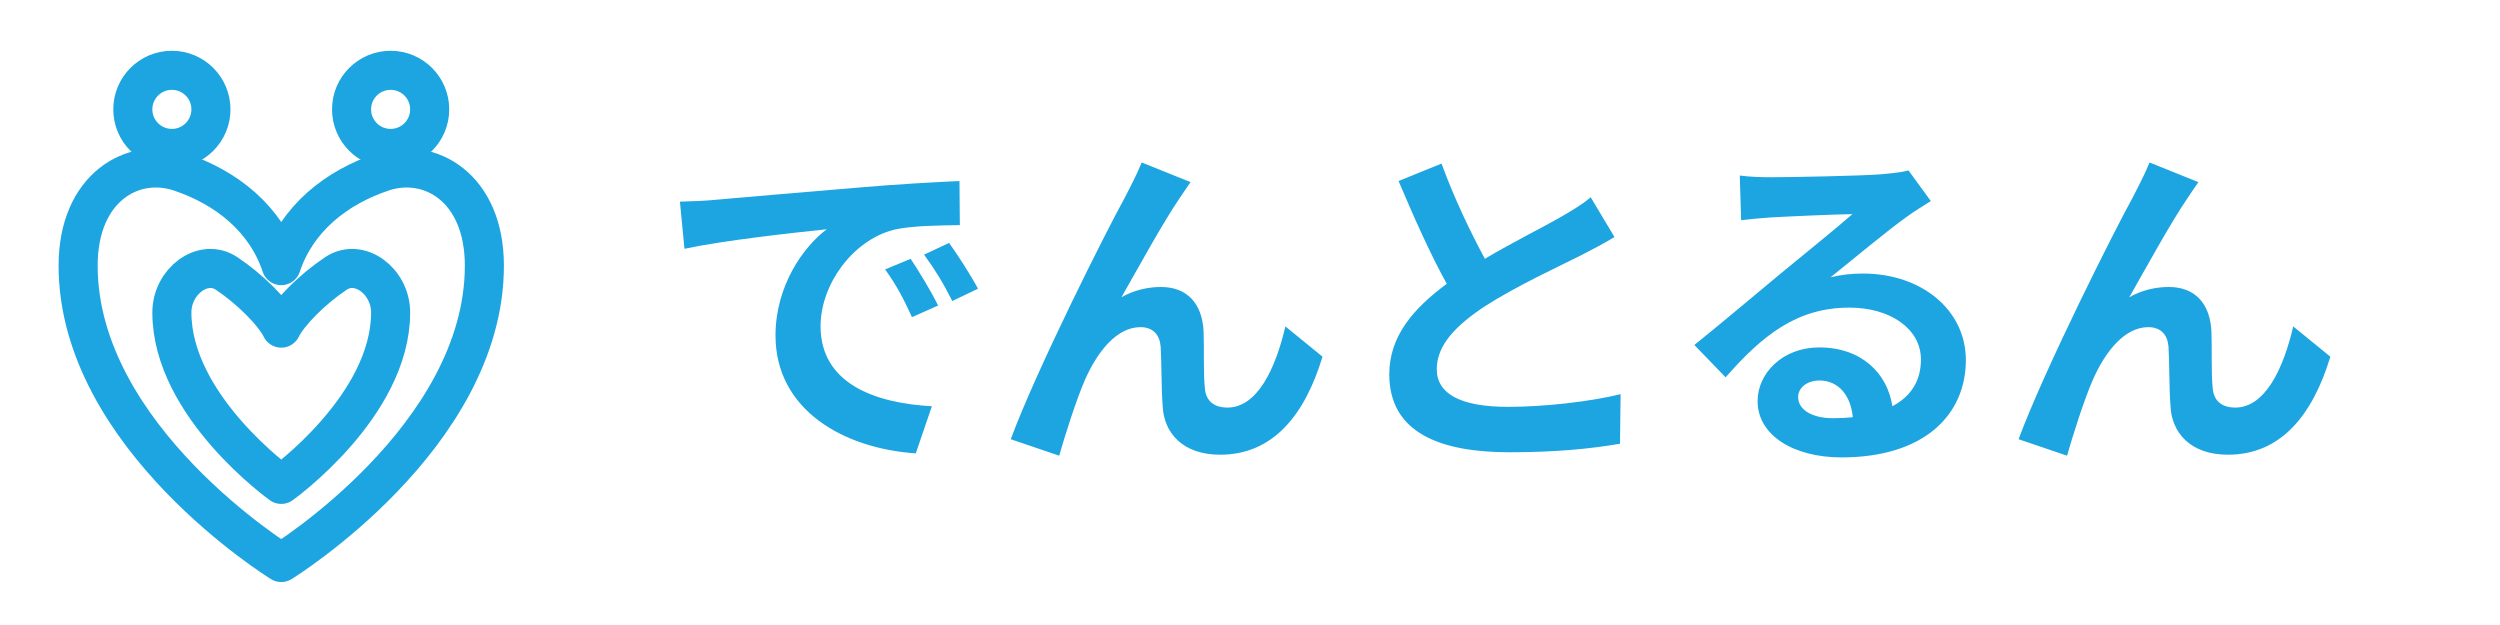
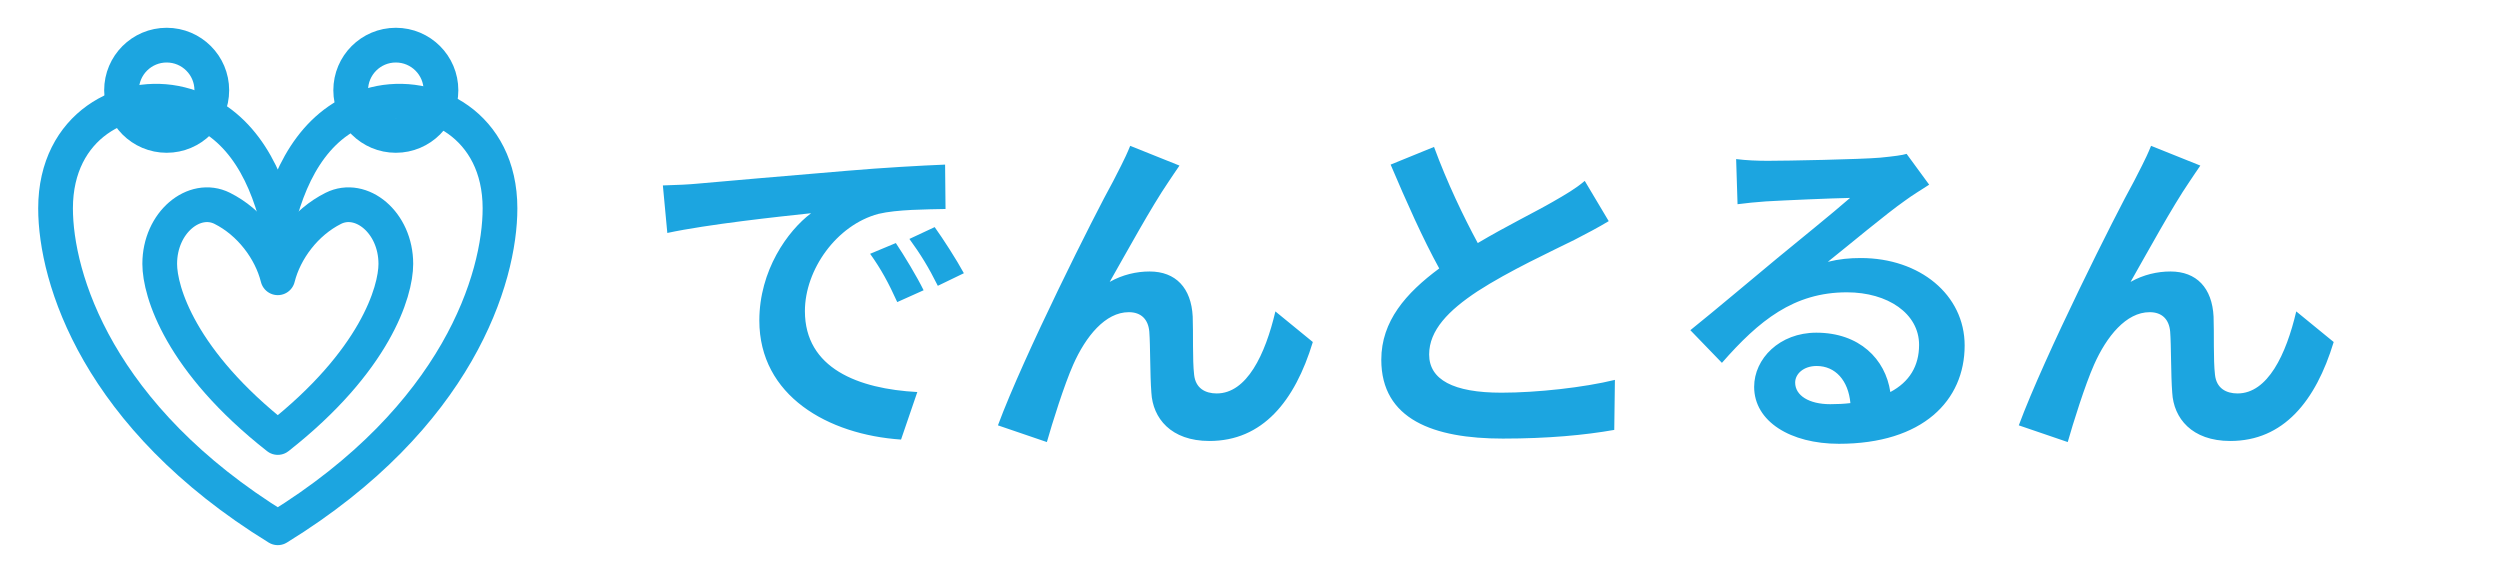
- <svg xmlns="http://www.w3.org/2000/svg" viewBox="0 0 320 80" aria-label="でんとるん">
-   <g fill="none" stroke="#1ca5e0" stroke-width="5" stroke-linecap="round" stroke-linejoin="round">
-     <circle cx="22" cy="14" r="5" />
-     <circle cx="50" cy="14" r="5" />
-     <path d="M36 72              C 36 72, 10 56, 10 34              C 10 24, 17 20, 23 22              C 29 24, 34 28, 36 34              C 38 28, 43 24, 49 22              C 55 20, 62 24, 62 34              C 62 56, 36 72, 36 72 Z" />
-     <path d="M36 62              C 36 62, 22 52, 22 40              C 22 36, 26 33, 29 35              C 32 37, 35 40, 36 42              C 37 40, 40 37, 43 35              C 46 33, 50 36, 50 40              C 50 52, 36 62, 36 62 Z" />
+ <svg xmlns="http://www.w3.org/2000/svg" viewBox="0 0 360 82" aria-label="でんとるん">
+   <g fill="none" stroke="#1ca5e0" stroke-linecap="round" stroke-linejoin="round">
+     <circle cx="24" cy="13" r="6.5" stroke-width="5" />
+     <circle cx="57" cy="13" r="6.5" stroke-width="5" />
+     <path stroke-width="5" d="M40 76          C 14 60, 8 40, 8 30          C 8 18, 18 13, 26 15          C 34 17, 38 24, 40 32          C 42 24, 46 17, 54 15          C 62 13, 72 18, 72 30          C 72 40, 66 60, 40 76 Z" />
+     <path stroke-width="5" d="M40 63          C 26 52, 23 42, 23 38          C 23 32, 28 28, 32 30          C 36 32, 39 36, 40 40          C 41 36, 44 32, 48 30          C 52 28, 57 32, 57 38          C 57 42, 54 52, 40 63 Z" />
  </g>
-   <text x="84" y="56" font-family="'Yu Mincho','Hiragino Mincho ProN', 'Noto Serif JP', serif" font-size="44" font-weight="700" fill="#1ca5e0" letter-spacing="-1">でんとるん</text>
+   <text x="92" y="61" font-family="'Hiragino Maru Gothic ProN','Hiragino Maru Gothic Pro','BIZ UDGothic','Noto Sans JP',sans-serif" font-size="50" font-weight="700" fill="#1ca5e0" letter-spacing="-1">でんとるん</text>
</svg>
